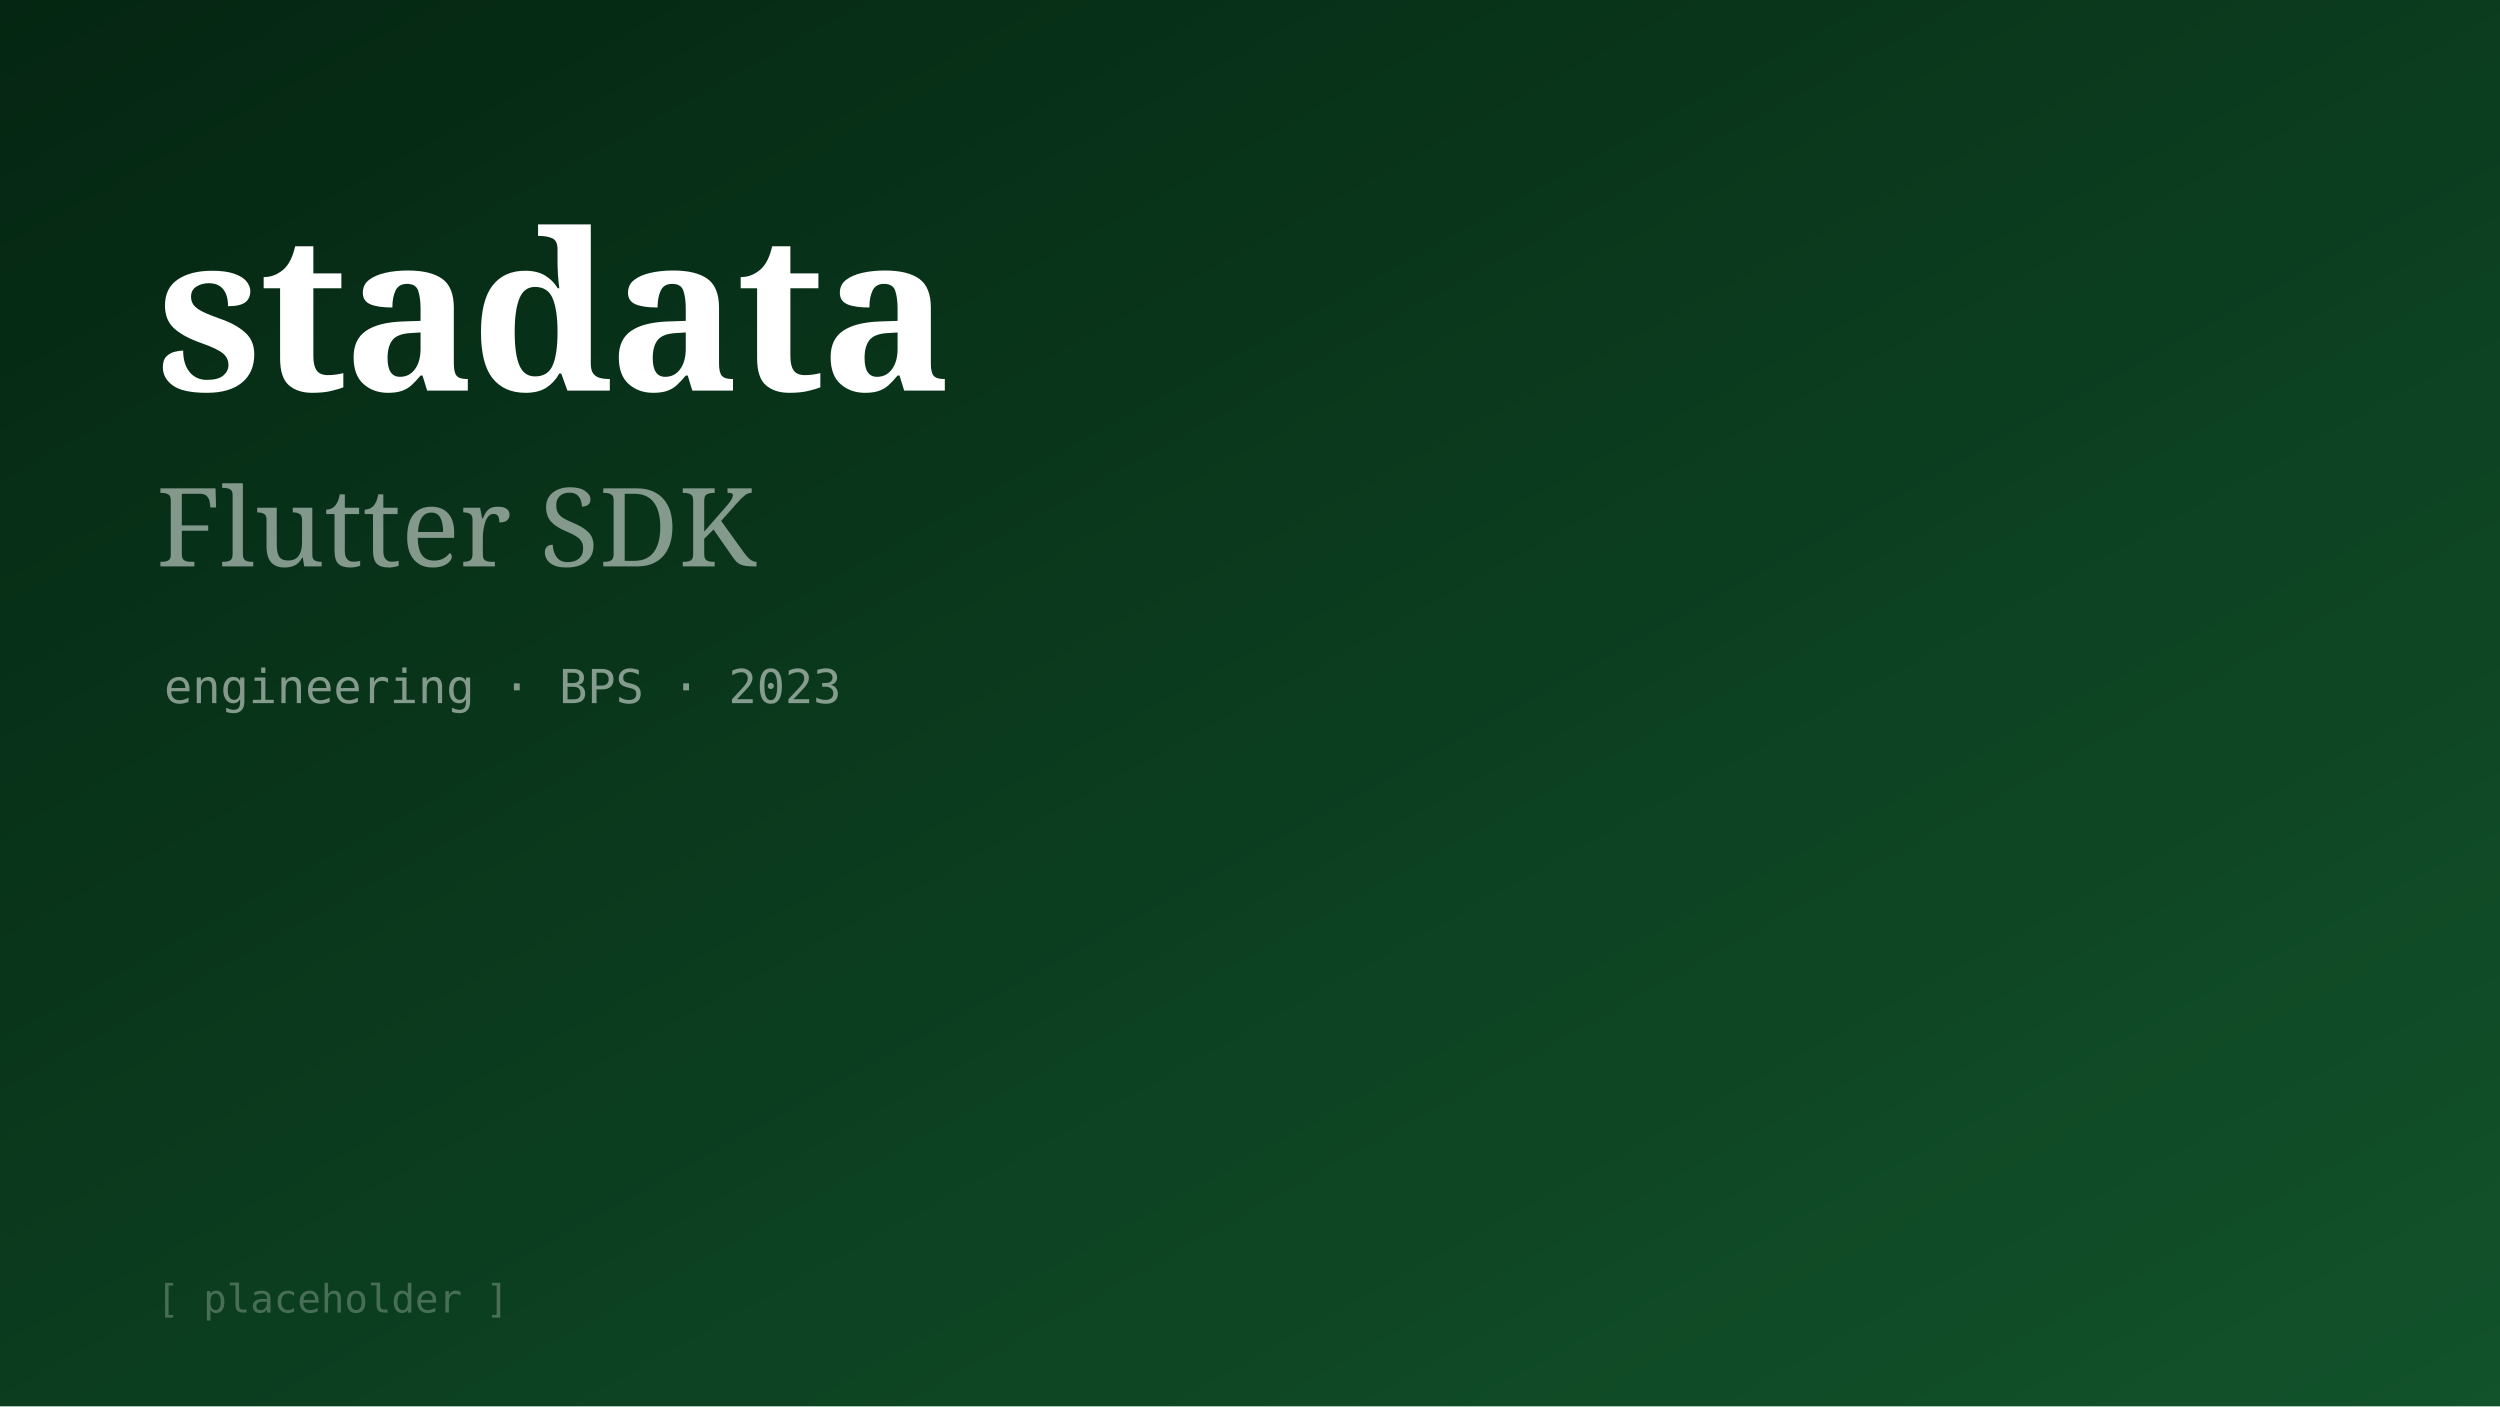
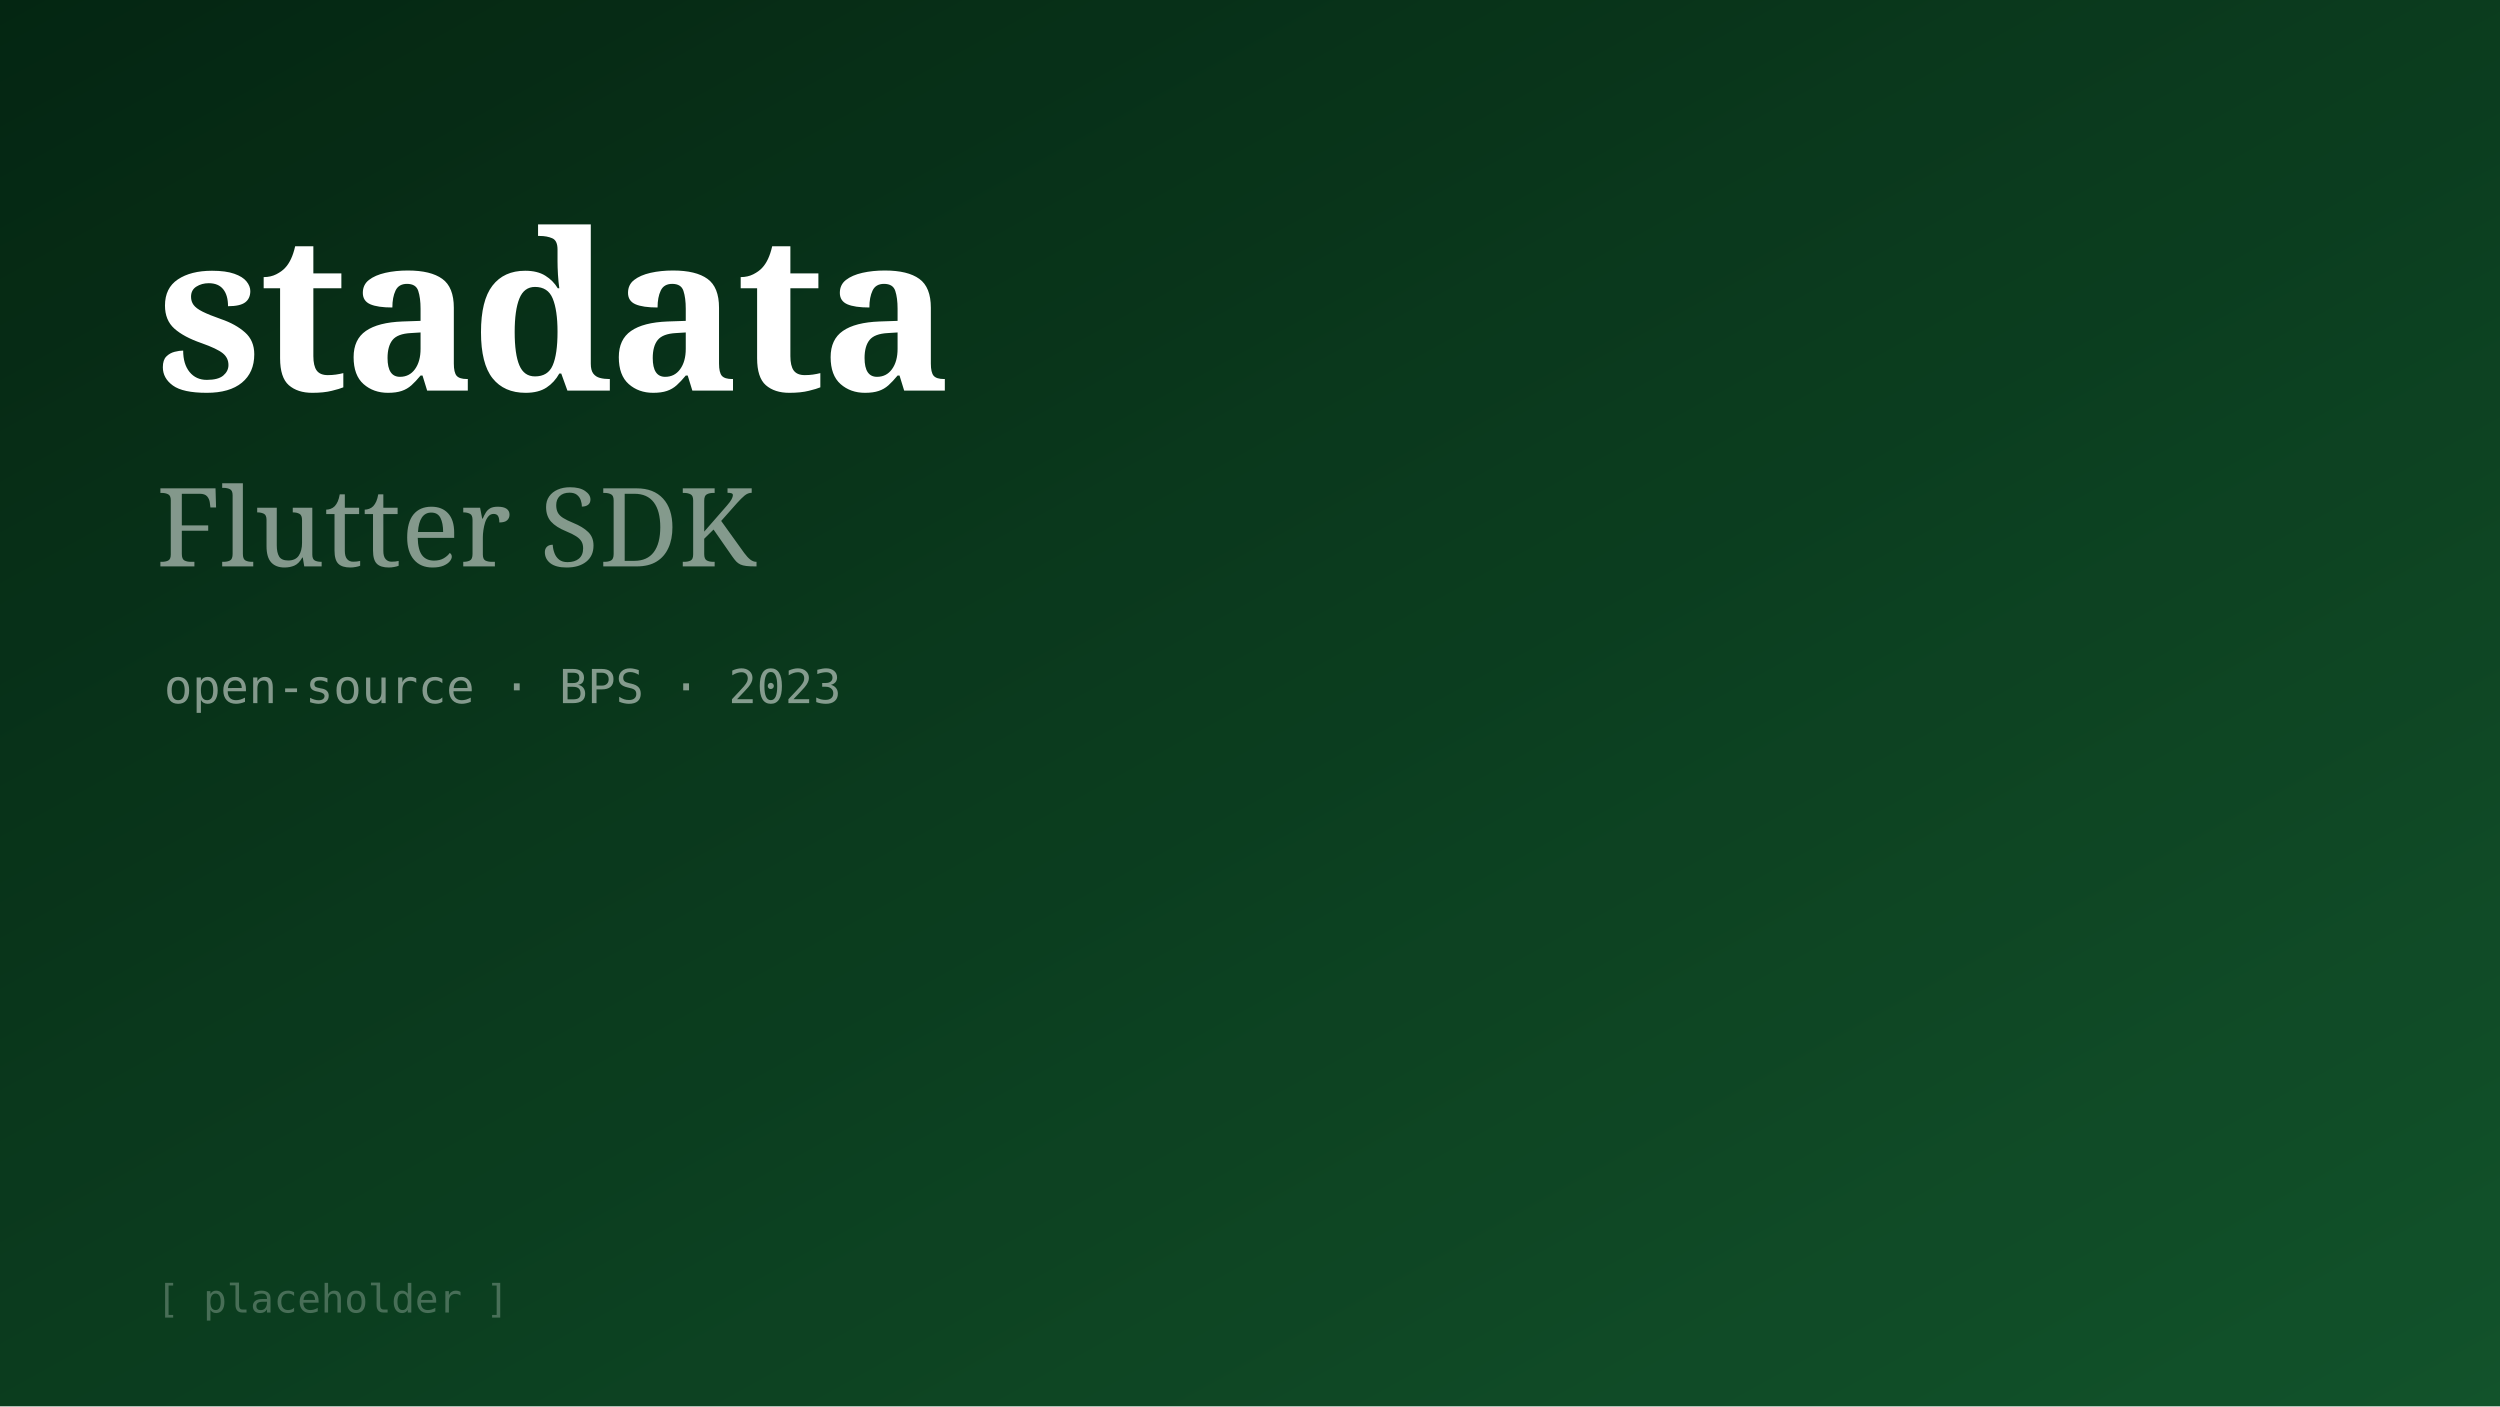
<svg xmlns="http://www.w3.org/2000/svg" viewBox="0 0 640 360" width="640" height="360">
  <defs>
    <linearGradient id="g" x1="0%" y1="0%" x2="100%" y2="100%">
      <stop offset="0%" style="stop-color:#052E16;stop-opacity:1" />
      <stop offset="100%" style="stop-color:#166534;stop-opacity:1" />
    </linearGradient>
  </defs>
  <rect width="640" height="360" fill="url(#g)" />
  <rect x="0" y="0" width="640" height="360" fill="rgba(0,0,0,0.18)" />
  <text x="40" y="100" font-family="Georgia, serif" font-size="56" font-weight="700" fill="#FFFFFF" letter-spacing="-1">stadata</text>
  <text x="40" y="145" font-family="Georgia, serif" font-size="28" font-weight="400" fill="rgba(255,255,255,0.5)">Flutter SDK</text>
-   <text x="42" y="180" font-family="monospace" font-size="12" fill="rgba(255,255,255,0.5)">engineering · BPS · 2023</text>
+   <text x="42" y="180" font-family="monospace" font-size="12" fill="rgba(255,255,255,0.5)">open-source · BPS · 2023</text>
  <text x="40" y="336" font-family="monospace" font-size="10" fill="rgba(255,255,255,0.25)">[ placeholder ]</text>
</svg>
